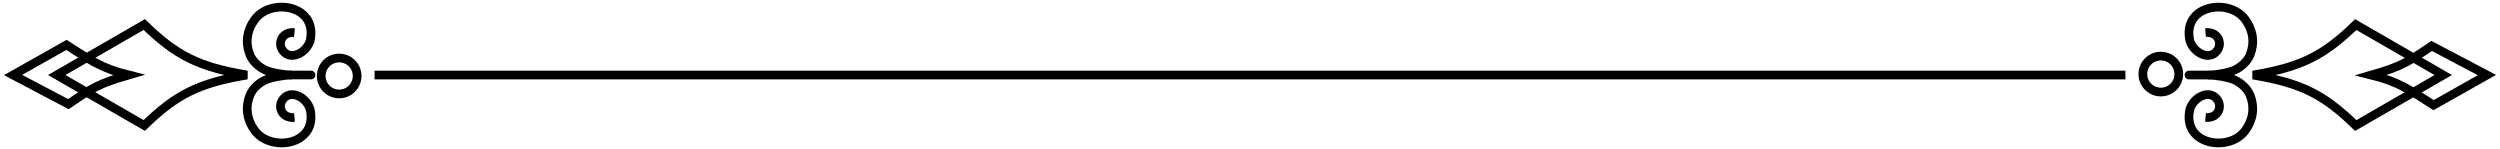
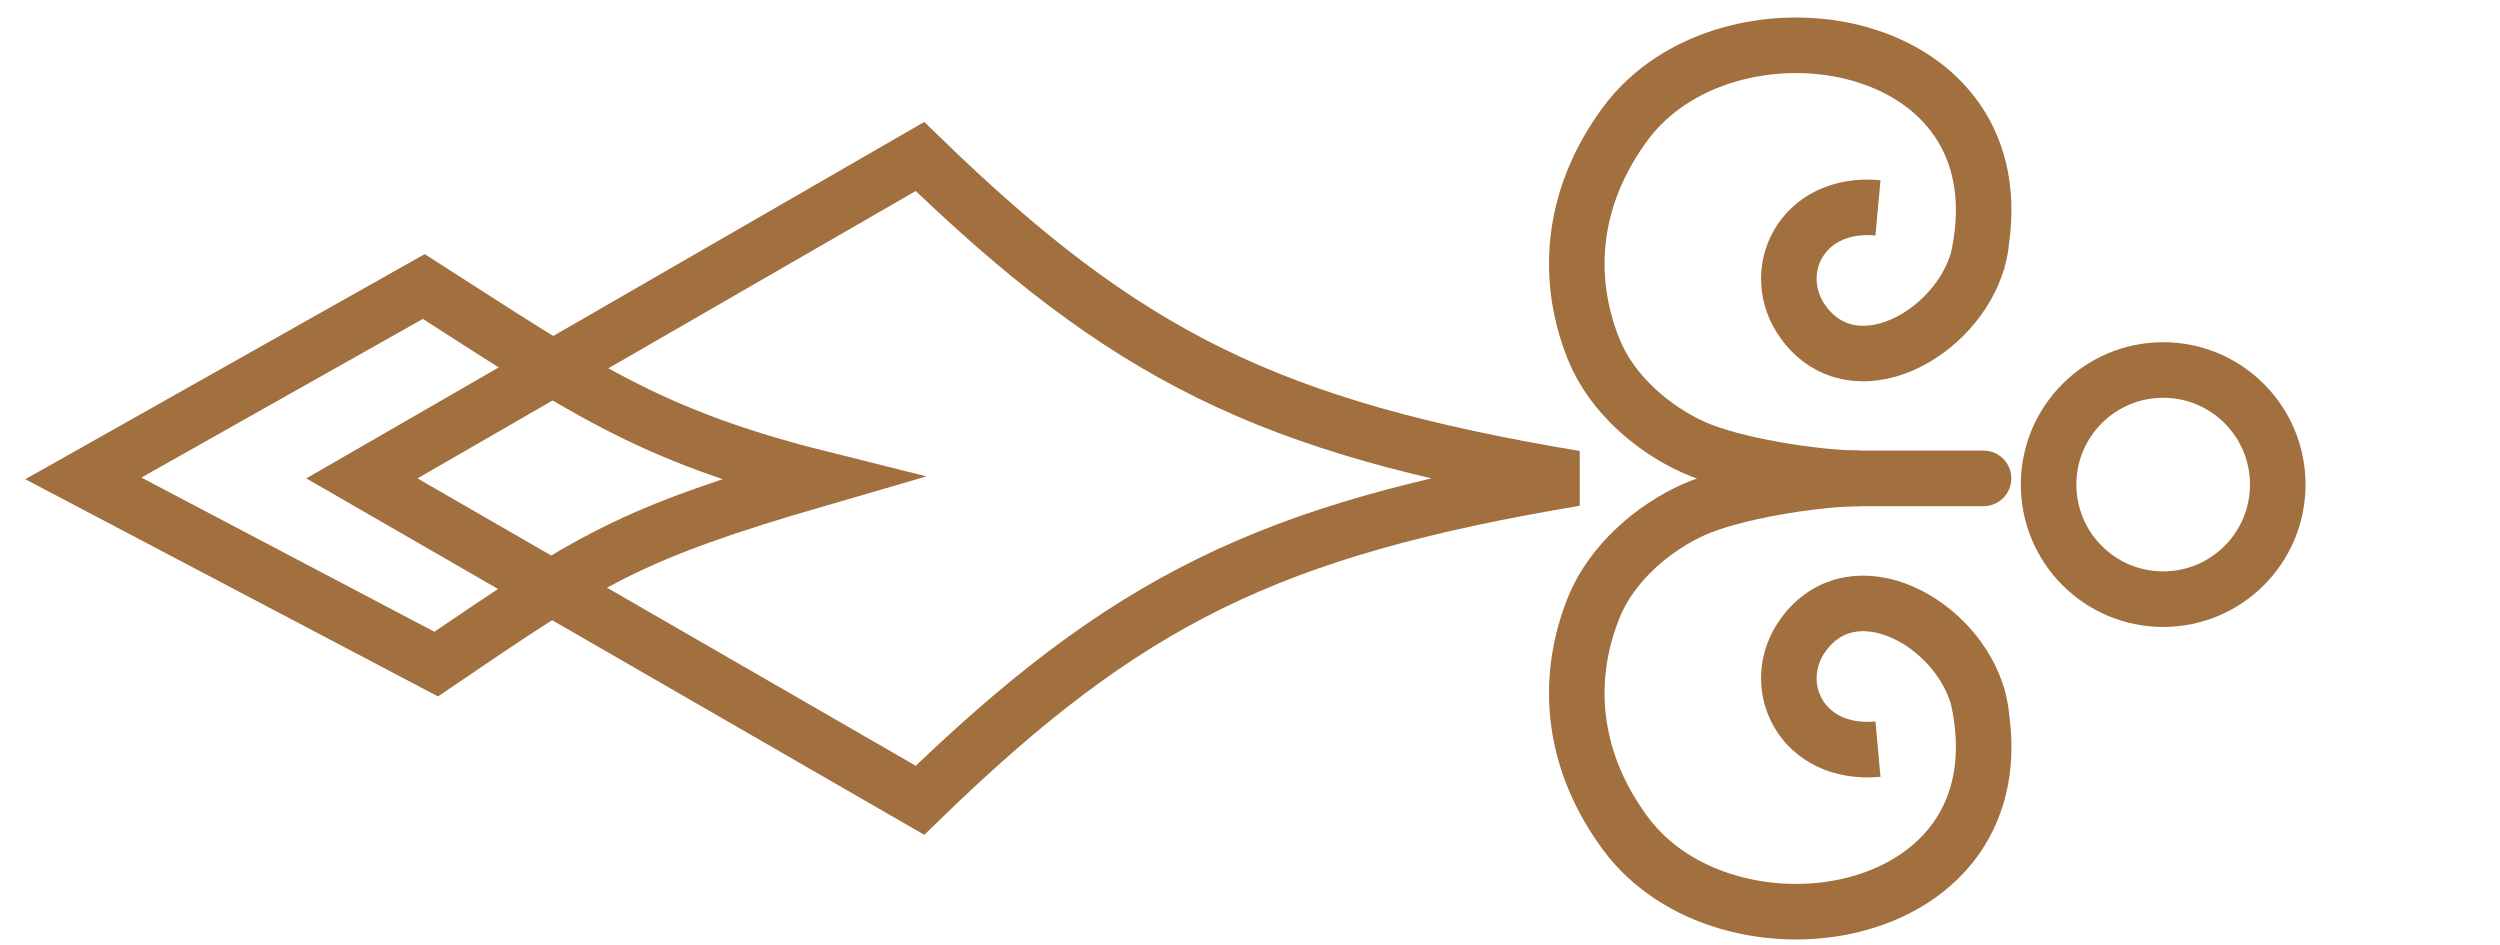
- <svg xmlns="http://www.w3.org/2000/svg" width="574" height="34" viewBox="0 0 574 34" fill="none">
-   <circle cx="77.875" cy="17.445" r="4.125" transform="rotate(180 77.8747 17.4449)" stroke="currentColor" stroke-width="2" />
-   <path d="M33.119 28.81C40.519 21.623 45.673 19.07 56.705 17.222C45.673 15.374 40.519 12.821 33.119 5.634L13.028 17.222L33.119 28.81Z" stroke="currentColor" stroke-width="2" />
-   <path d="M15.702 23.907C21.273 20.119 22.61 19.228 29.518 17.222C23.279 15.662 20.827 13.879 15.256 10.314L3 17.222L15.702 23.907Z" stroke="currentColor" stroke-width="2" />
-   <path d="M71.332 25.797C72.422 33.407 62.128 34.866 58.525 30.015C56.655 27.497 56.281 24.609 57.371 21.883C58.026 20.247 59.557 18.978 60.98 18.344C62.402 17.71 65.266 17.238 66.955 17.222C65.266 17.206 62.402 16.741 60.98 16.108C59.557 15.474 58.026 14.204 57.371 12.569C56.281 9.842 56.655 6.954 58.525 4.437C62.128 -0.414 72.422 1.045 71.332 8.655M71.332 25.797C71.3 25.579 71.26 25.356 71.21 25.128M71.332 25.797C71.312 25.571 71.27 25.348 71.21 25.128M71.332 25.797C71.336 25.843 71.339 25.89 71.341 25.937M71.21 25.128C71.198 25.075 71.186 25.022 71.173 24.968M71.21 25.128C70.456 22.404 66.744 20.352 64.919 22.851C63.63 24.617 64.811 27.225 67.607 26.97M71.332 8.655C71.3 8.873 71.26 9.095 71.21 9.323M71.332 8.655C71.312 8.881 71.27 9.104 71.21 9.323M71.332 8.655C71.336 8.608 71.339 8.562 71.341 8.515M71.21 9.323C71.198 9.376 71.186 9.43 71.173 9.483M71.21 9.323C70.456 12.047 66.744 14.099 64.919 11.6C63.63 9.834 64.811 7.227 67.607 7.482" stroke="currentColor" stroke-width="2" />
-   <path d="M66.51 17.222C68.263 17.222 71.694 17.222 71.394 17.222" stroke="currentColor" stroke-width="2" />
-   <path d="M487 17.226L87 17.226" stroke="currentColor" stroke-width="2" stroke-linecap="square" />
-   <circle cx="496.125" cy="17.007" r="4.125" stroke="currentColor" stroke-width="2" />
-   <path d="M540.881 5.642C533.481 12.829 528.327 15.382 517.295 17.23C528.327 19.078 533.481 21.631 540.881 28.817L560.972 17.23L540.881 5.642Z" stroke="currentColor" stroke-width="2" />
-   <path d="M558.298 10.544C552.727 14.333 551.39 15.224 544.482 17.23C550.721 18.789 553.173 20.572 558.744 24.138L571 17.23L558.298 10.544Z" stroke="currentColor" stroke-width="2" />
-   <path d="M502.668 8.655C501.578 1.045 511.872 -0.414 515.475 4.437C517.345 6.954 517.719 9.842 516.628 12.569C515.974 14.204 514.443 15.474 513.02 16.108C511.598 16.741 508.734 17.214 507.045 17.23C508.734 17.245 511.598 17.71 513.02 18.344C514.443 18.978 515.974 20.247 516.628 21.883C517.719 24.609 517.345 27.497 515.475 30.015C511.872 34.866 501.578 33.407 502.668 25.797M502.668 8.655C502.699 8.872 502.74 9.095 502.79 9.323M502.668 8.655C502.688 8.881 502.73 9.104 502.79 9.323M502.668 8.655C502.664 8.608 502.661 8.562 502.659 8.515M502.79 9.323C502.802 9.376 502.814 9.43 502.827 9.483M502.79 9.323C503.544 12.047 507.256 14.099 509.08 11.6C510.369 9.834 509.189 7.227 506.393 7.482M502.668 25.797C502.699 25.579 502.74 25.356 502.79 25.128M502.668 25.797C502.688 25.571 502.73 25.348 502.79 25.128M502.668 25.797C502.664 25.843 502.661 25.89 502.659 25.937M502.79 25.128C502.802 25.075 502.814 25.022 502.827 24.968M502.79 25.128C503.544 22.404 507.256 20.352 509.08 22.851C510.369 24.617 509.189 27.225 506.393 26.97" stroke="currentColor" stroke-width="2" />
-   <path d="M507.49 17.23C505.737 17.23 502.306 17.23 502.606 17.23" stroke="currentColor" stroke-width="2" />
+ <svg xmlns="http://www.w3.org/2000/svg" width="90" height="34" viewBox="0 0 90 34" fill="none">
+   <circle cx="77.875" cy="17.445" r="4.125" transform="rotate(180 77.8747 17.4449)" stroke="#A26F3F" stroke-width="2" />
+   <path d="M33.119 28.81C40.519 21.623 45.673 19.07 56.705 17.222C45.673 15.374 40.519 12.821 33.119 5.634L13.028 17.222L33.119 28.81Z" stroke="#A26F3F" stroke-width="2" />
+   <path d="M15.702 23.907C21.273 20.119 22.61 19.228 29.518 17.222C23.279 15.662 20.827 13.879 15.256 10.314L3 17.222L15.702 23.907Z" stroke="#A26F3F" stroke-width="2" />
+   <path d="M71.332 25.797C72.422 33.407 62.128 34.866 58.525 30.015C56.655 27.497 56.281 24.609 57.371 21.883C58.026 20.247 59.557 18.978 60.98 18.344C62.402 17.71 65.266 17.238 66.955 17.222C65.266 17.206 62.402 16.741 60.98 16.108C59.557 15.474 58.026 14.204 57.371 12.569C56.281 9.842 56.655 6.954 58.525 4.437C62.128 -0.414 72.422 1.045 71.332 8.655M71.332 25.797C71.3 25.579 71.26 25.356 71.21 25.128M71.332 25.797C71.312 25.571 71.27 25.348 71.21 25.128M71.332 25.797C71.336 25.843 71.339 25.89 71.341 25.937M71.21 25.128C71.198 25.075 71.186 25.022 71.173 24.968M71.21 25.128C70.456 22.404 66.744 20.352 64.919 22.851C63.63 24.617 64.811 27.225 67.607 26.97M71.332 8.655C71.3 8.873 71.26 9.095 71.21 9.323M71.332 8.655C71.312 8.881 71.27 9.104 71.21 9.323M71.332 8.655C71.336 8.608 71.339 8.562 71.341 8.515M71.21 9.323C71.198 9.376 71.186 9.43 71.173 9.483M71.21 9.323C70.456 12.047 66.744 14.099 64.919 11.6C63.63 9.834 64.811 7.227 67.607 7.482" stroke="#A26F3F" stroke-width="2" />
+   <path d="M66.51 17.222C68.263 17.222 71.694 17.222 71.394 17.222" stroke="#A26F3F" stroke-width="2" />
</svg>
